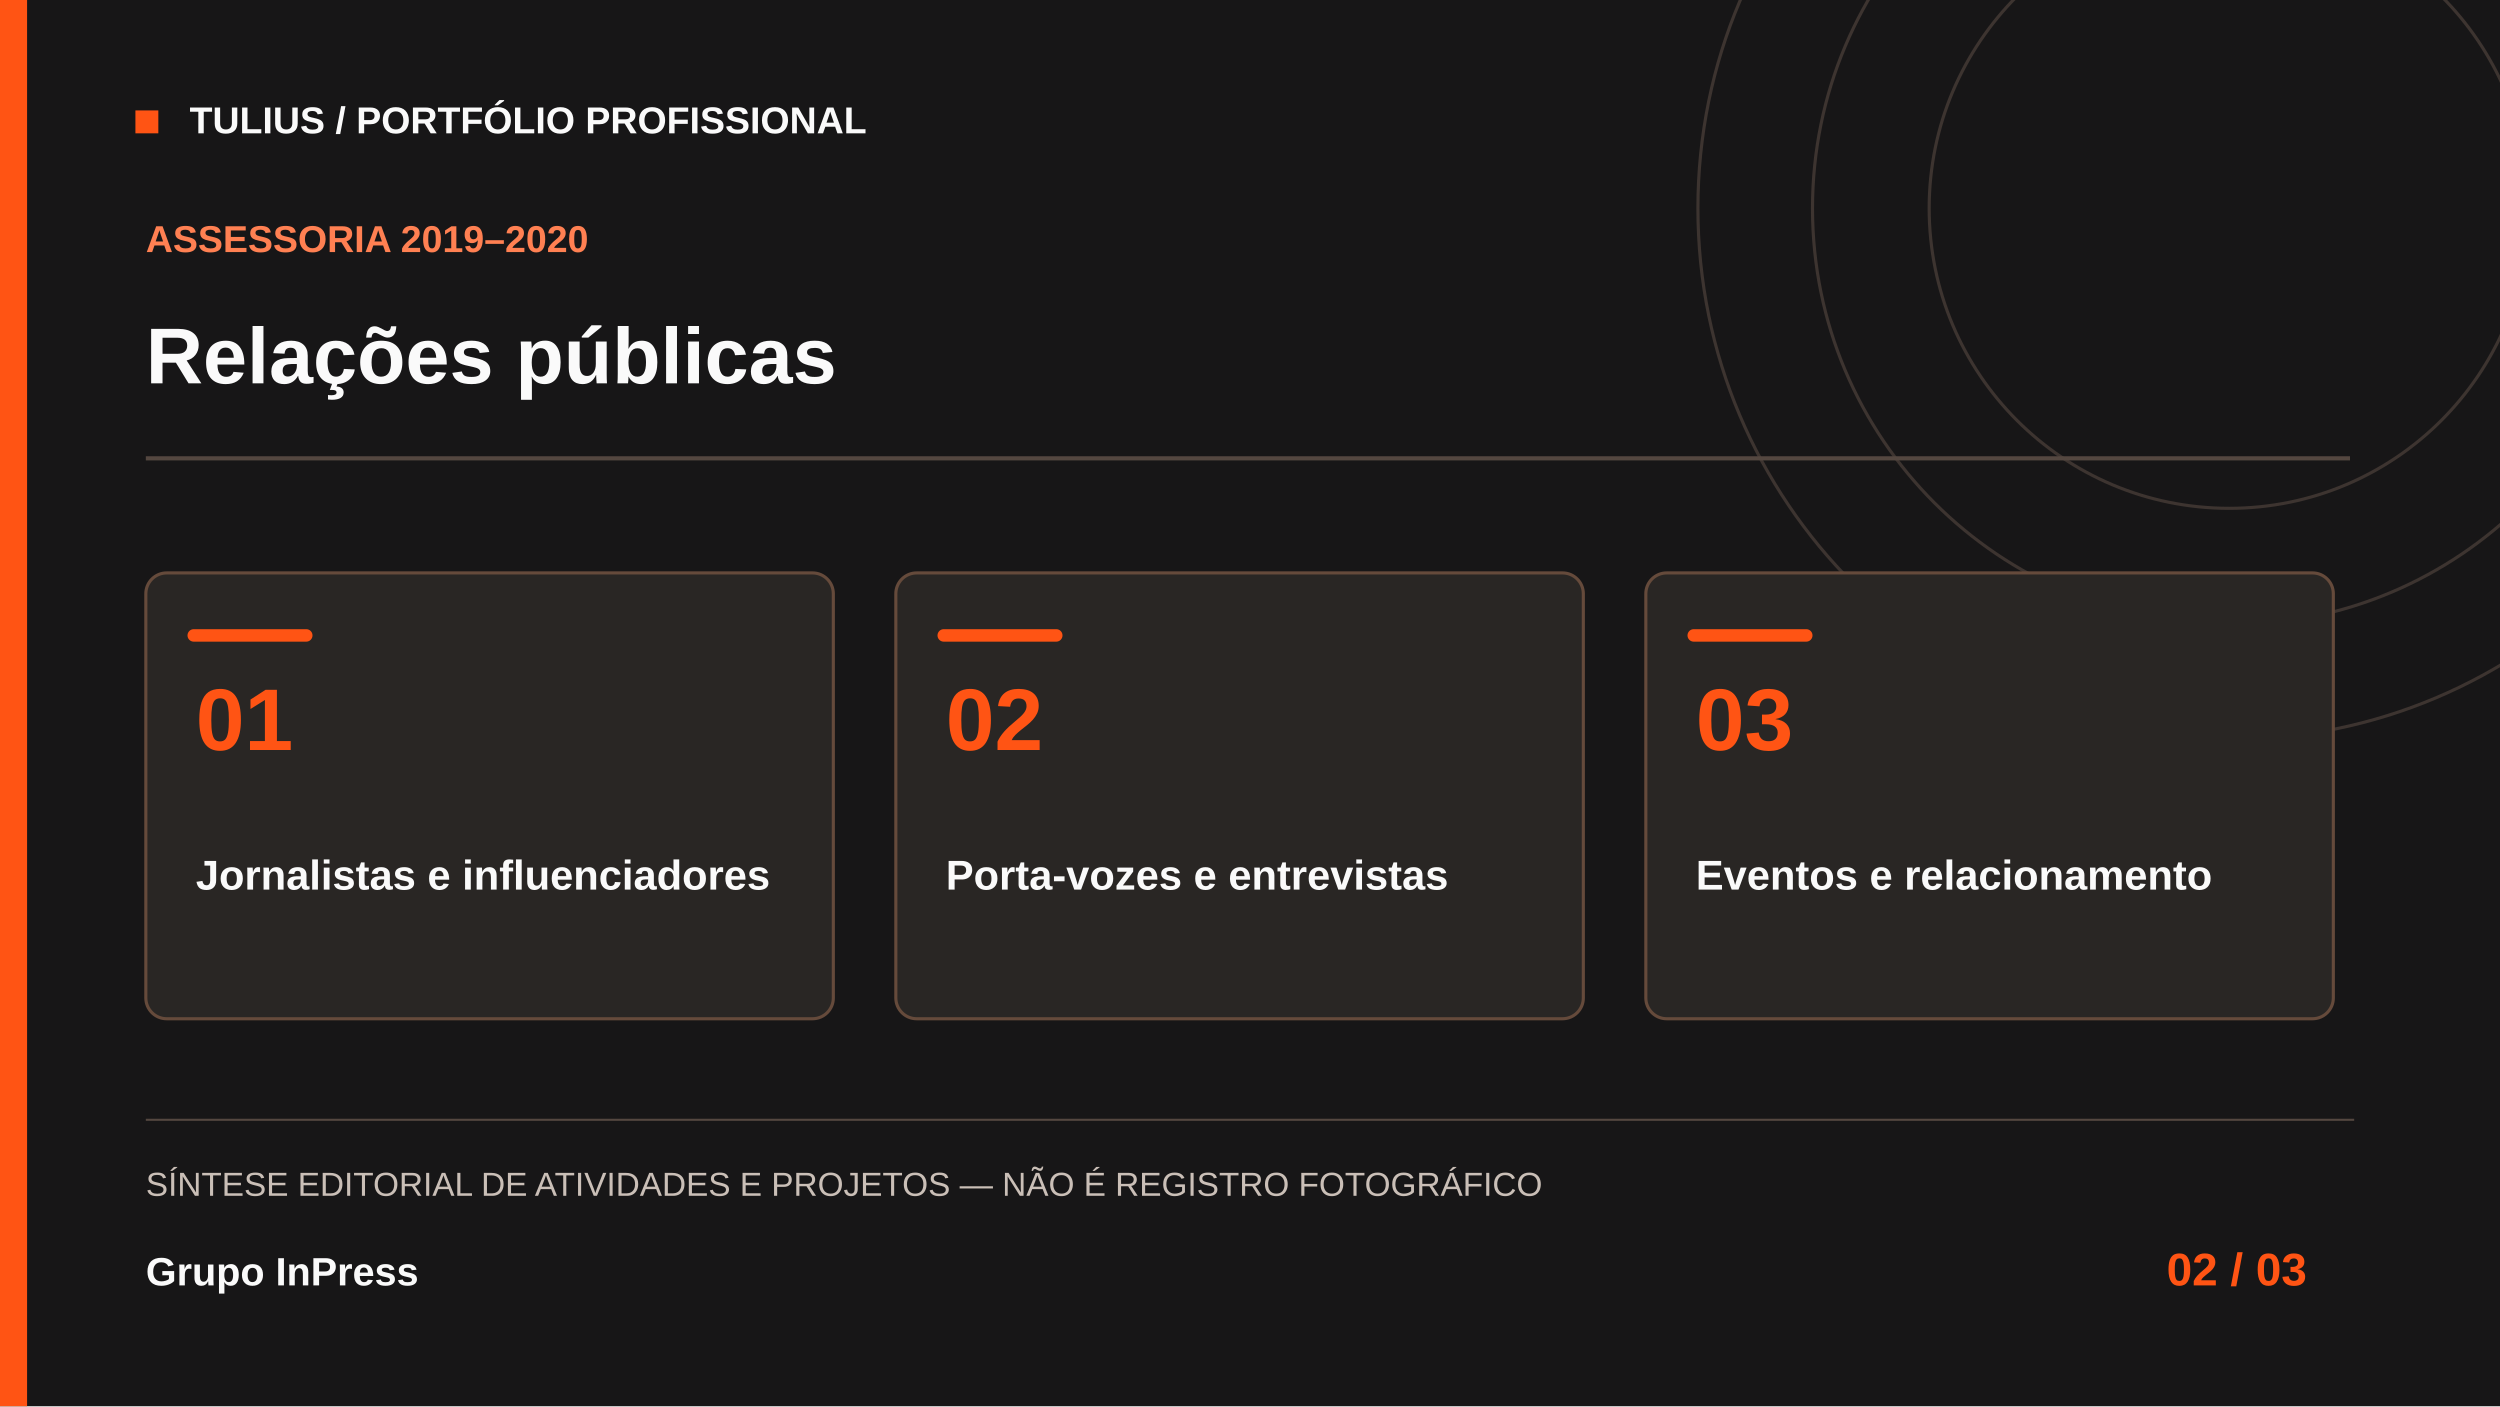
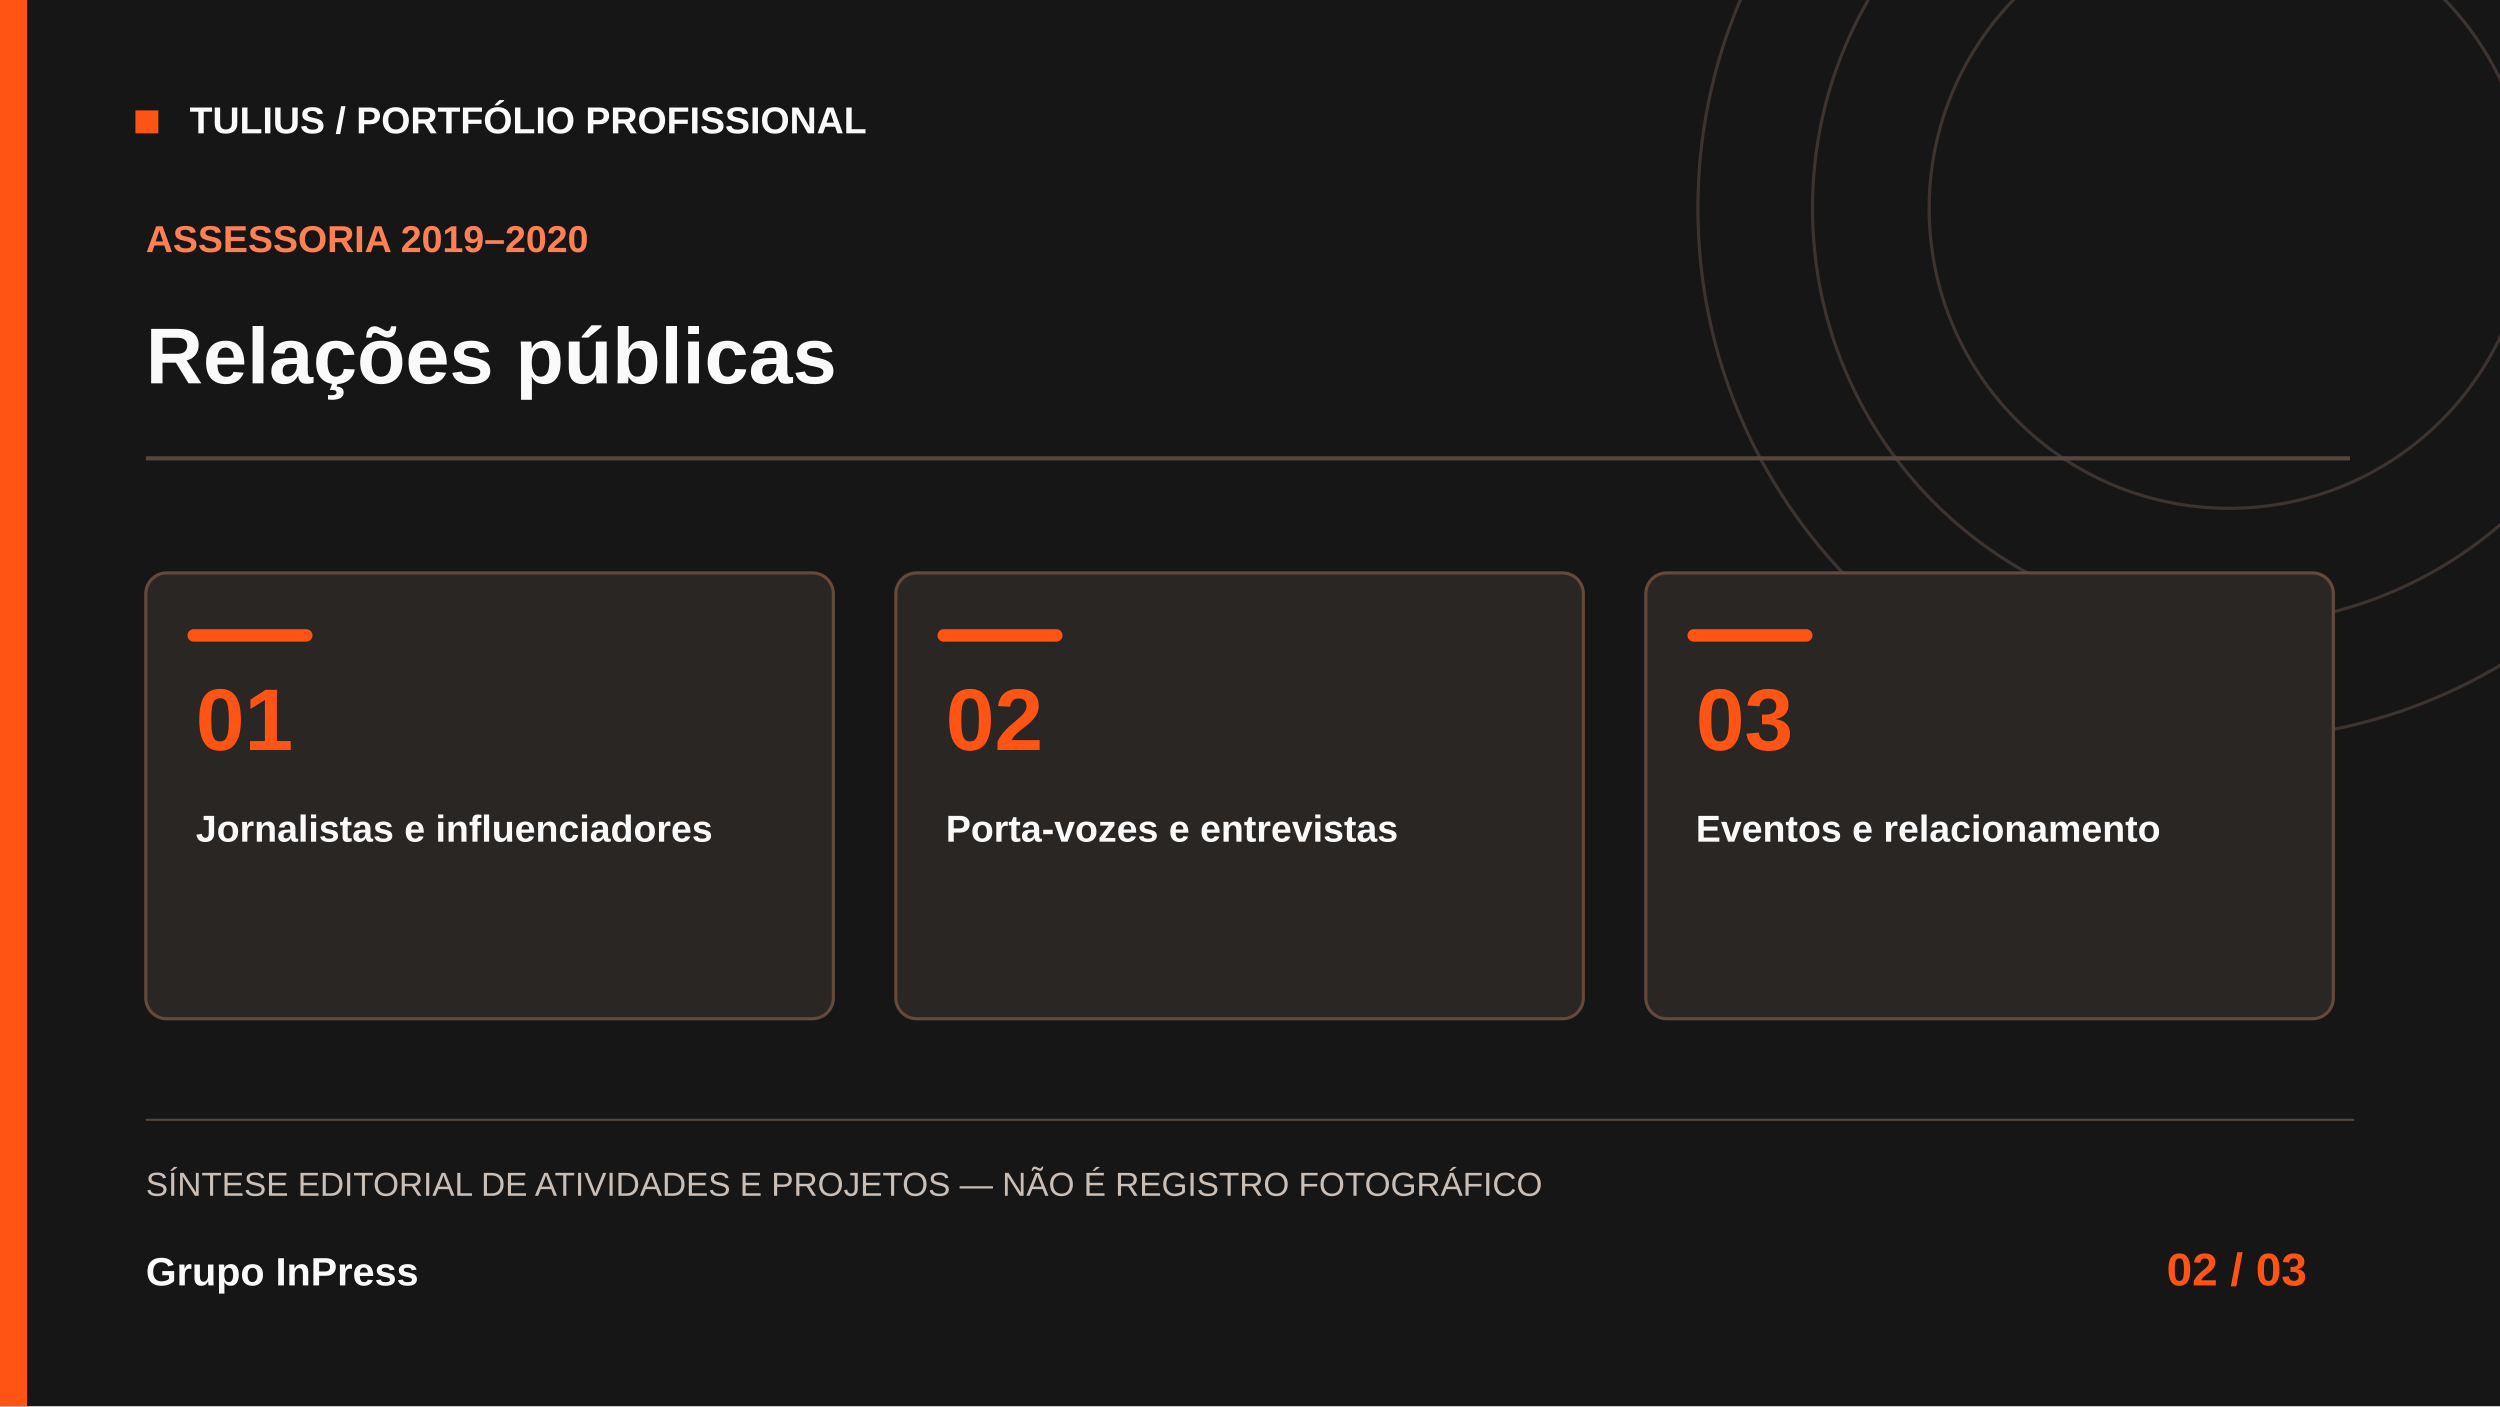
<svg xmlns="http://www.w3.org/2000/svg" width="1200" height="675" viewBox="0 0 1200 675" role="img" aria-labelledby="title desc">
  <rect width="1200" height="675" fill="#171617" />
  <rect x="0" y="0" width="13" height="675" fill="#FF5414" />
  <circle cx="1070" cy="100" r="255" fill="none" stroke="#3d3430" stroke-width="1.5" />
  <circle cx="1070" cy="100" r="200" fill="none" stroke="#3d3430" stroke-width="1.5" />
  <circle cx="1070" cy="100" r="144" fill="none" stroke="#3d3430" stroke-width="1.5" />
  <rect x="65" y="53" width="11" height="11" fill="#FF5414" />
  <text x="91" y="64" fill="#FAFAFA" font-family="Arial, Helvetica, sans-serif" font-size="18" font-weight="700">TULIUS  /  PORTFÓLIO PROFISSIONAL</text>
  <text x="70" y="121" fill="#FF8052" font-family="Arial, Helvetica, sans-serif" font-size="18" font-weight="700">ASSESSORIA 2019–2020</text>
  <text x="70" y="184" fill="#FAFAFA" font-family="Arial, Helvetica, sans-serif" font-size="38" font-weight="700">Relações públicas</text>
  <line x1="70" y1="220" x2="1128" y2="220" stroke="#544740" stroke-width="2" />
  <g>
    <rect x="70" y="275" width="330" height="214" rx="10" fill="#292624" stroke="#654a3b" stroke-width="1.5" />
    <rect x="90" y="302" width="60" height="6" rx="3" fill="#FF5414" />
    <text x="94" y="360" fill="#FF5414" font-family="Arial, Helvetica, sans-serif" font-size="42" font-weight="700">01</text>
-     <text x="94" y="427" fill="#FAFAFA" font-family="Arial, Helvetica, sans-serif" font-size="20" font-weight="600">Jornalistas e influenciadores</text>
+     <text x="94" y="404" fill="#FAFAFA" font-family="Arial, Helvetica, sans-serif" font-size="18" font-weight="600">
+       <tspan x="94" dy="0">Jornalistas e influenciadores</tspan>
+     </text>
  </g>
  <g>
    <rect x="430" y="275" width="330" height="214" rx="10" fill="#292624" stroke="#654a3b" stroke-width="1.5" />
    <rect x="450" y="302" width="60" height="6" rx="3" fill="#FF5414" />
    <text x="454" y="360" fill="#FF5414" font-family="Arial, Helvetica, sans-serif" font-size="42" font-weight="700">02</text>
-     <text x="454" y="427" fill="#FAFAFA" font-family="Arial, Helvetica, sans-serif" font-size="20" font-weight="600">Porta-vozes e entrevistas</text>
+     <text x="454" y="404" fill="#FAFAFA" font-family="Arial, Helvetica, sans-serif" font-size="18" font-weight="600">
+       <tspan x="454" dy="0">Porta-vozes e entrevistas</tspan>
+     </text>
  </g>
  <g>
    <rect x="790" y="275" width="330" height="214" rx="10" fill="#292624" stroke="#654a3b" stroke-width="1.5" />
    <rect x="810" y="302" width="60" height="6" rx="3" fill="#FF5414" />
    <text x="814" y="360" fill="#FF5414" font-family="Arial, Helvetica, sans-serif" font-size="42" font-weight="700">03</text>
-     <text x="814" y="427" fill="#FAFAFA" font-family="Arial, Helvetica, sans-serif" font-size="20" font-weight="600">Eventos e relacionamento</text>
+     <text x="814" y="404" fill="#FAFAFA" font-family="Arial, Helvetica, sans-serif" font-size="18" font-weight="600">
+       <tspan x="814" dy="0">Eventos e relacionamento</tspan>
+     </text>
  </g>
  <rect x="70" y="537" width="1060" height="1" fill="#544740" />
  <text x="70" y="574" fill="#cabfb7" font-family="Arial, Helvetica, sans-serif" font-size="16" font-weight="500">SÍNTESE EDITORIAL DE ATIVIDADES E PROJETOS — NÃO É REGISTRO FOTOGRÁFICO</text>
  <text x="70" y="617" fill="#FAFAFA" font-family="Arial, Helvetica, sans-serif" font-size="19" font-weight="700">Grupo InPress</text>
  <text x="1040" y="617" fill="#FF5414" font-family="Arial, Helvetica, sans-serif" font-size="22" font-weight="700">02 / 03</text>
</svg>
